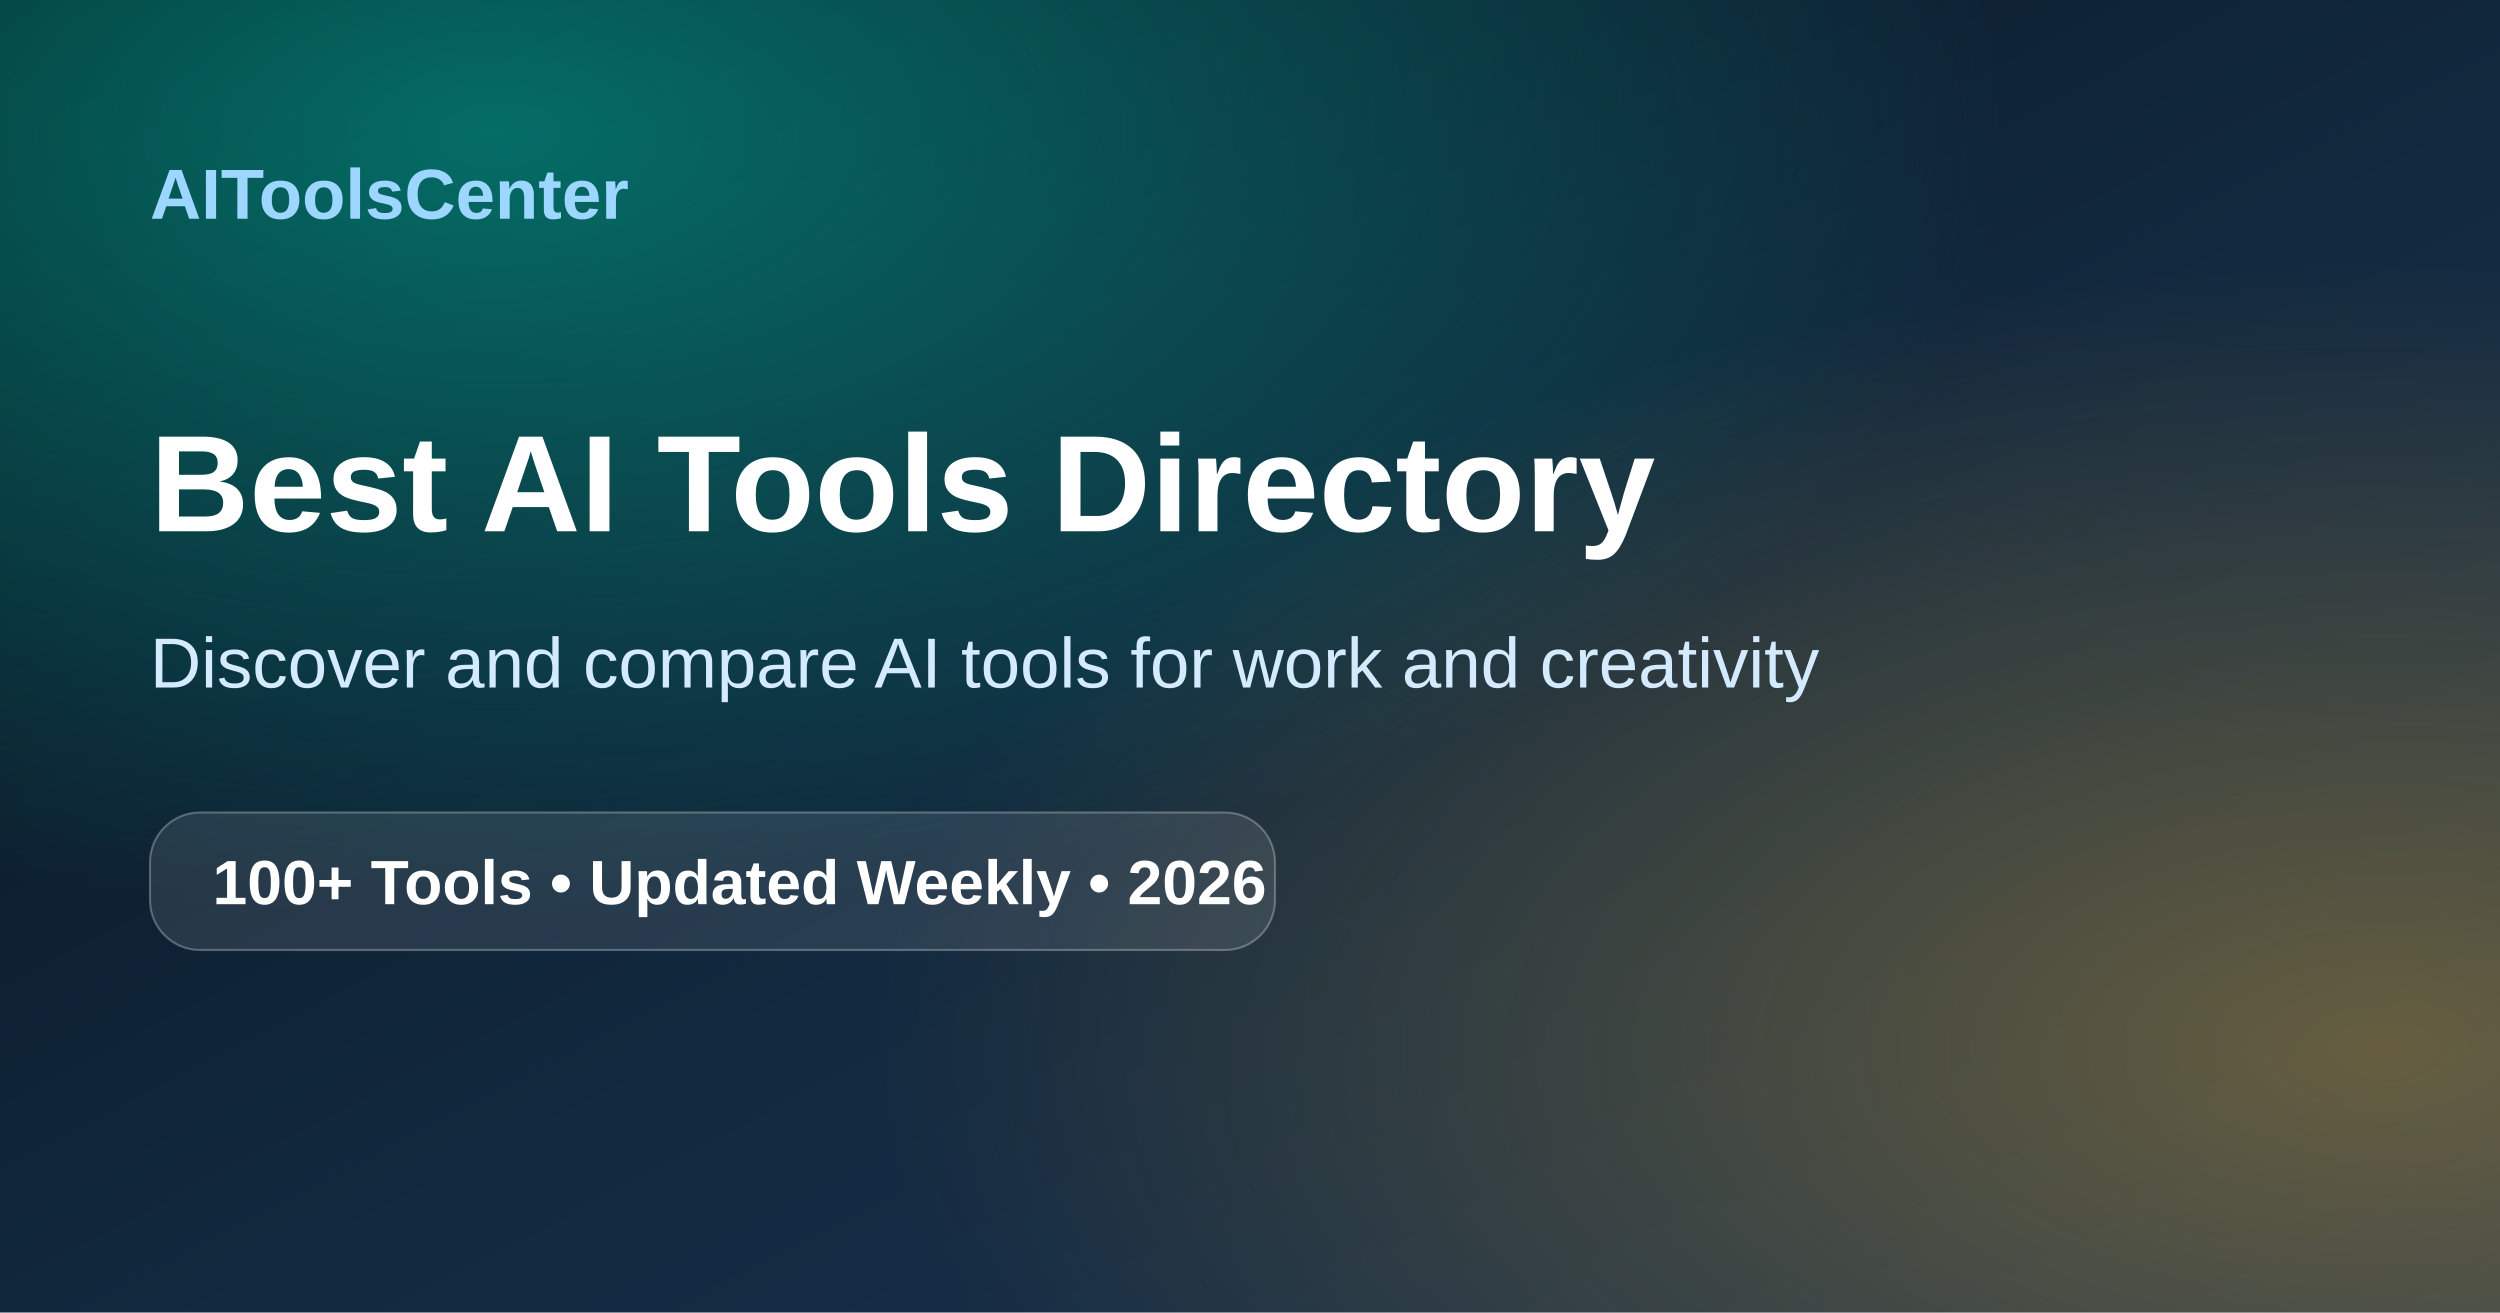
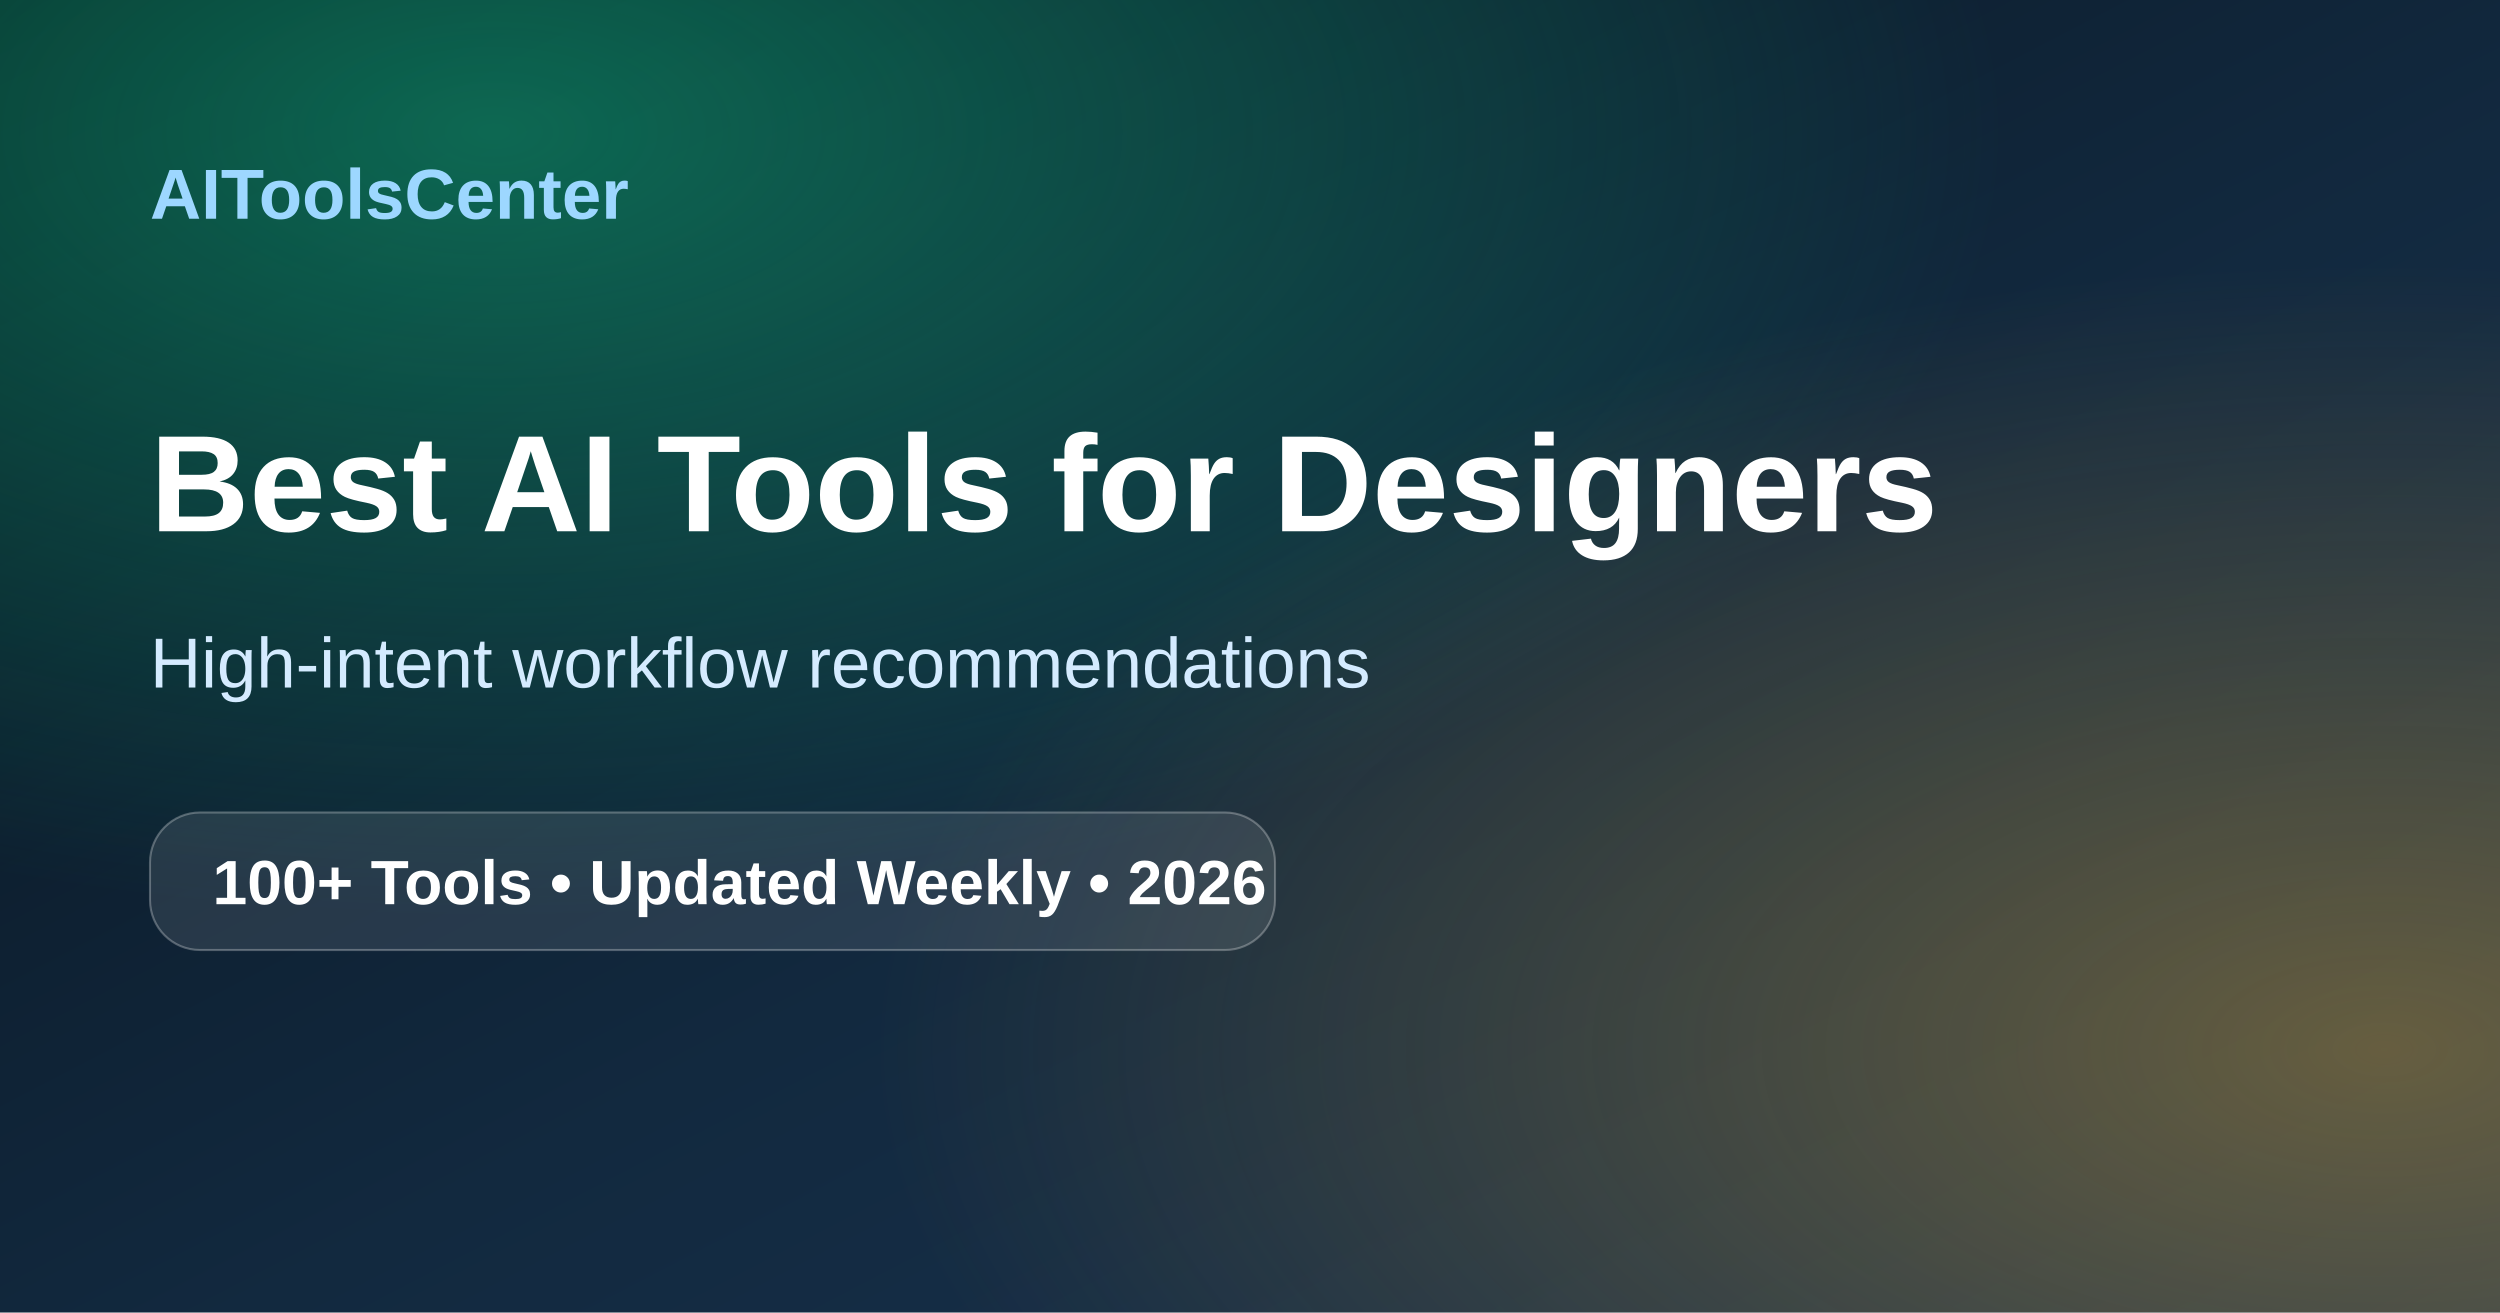
- <svg xmlns="http://www.w3.org/2000/svg" width="1200" height="630" viewBox="0 0 1200 630" role="img" aria-label="Best AI Tools Directory">
+ <svg xmlns="http://www.w3.org/2000/svg" width="1200" height="630" viewBox="0 0 1200 630" role="img" aria-label="Best AI Tools for Designers">
  <defs>
    <linearGradient id="bg" x1="0%" y1="0%" x2="100%" y2="100%">
      <stop offset="0%" stop-color="#06111a" />
      <stop offset="55%" stop-color="#12293f" />
      <stop offset="100%" stop-color="#1a3350" />
    </linearGradient>
    <radialGradient id="glowA" cx="20%" cy="10%" r="60%">
-       <stop offset="0%" stop-color="#00c2a8" stop-opacity="0.5" />
-       <stop offset="100%" stop-color="#00c2a8" stop-opacity="0" />
+       <stop offset="0%" stop-color="#10b981" stop-opacity="0.5" />
+       <stop offset="100%" stop-color="#10b981" stop-opacity="0" />
    </radialGradient>
    <radialGradient id="glowB" cx="95%" cy="80%" r="60%">
      <stop offset="0%" stop-color="#f7b32b" stop-opacity="0.35" />
      <stop offset="100%" stop-color="#f7b32b" stop-opacity="0" />
    </radialGradient>
  </defs>
  <rect width="1200" height="630" fill="url(#bg)" />
  <rect width="1200" height="630" fill="url(#glowA)" />
  <rect width="1200" height="630" fill="url(#glowB)" />
  <g>
    <text x="72" y="105" fill="#9dd7ff" font-size="34" font-family="Arial, Helvetica, sans-serif" font-weight="700">AIToolsCenter</text>
-     <text x="72" y="255" fill="#ffffff" font-size="66" font-family="Arial, Helvetica, sans-serif" font-weight="800">Best AI Tools Directory</text>
-     <text x="72" y="330" fill="#d4ebff" font-size="34" font-family="Arial, Helvetica, sans-serif" font-weight="500">Discover and compare AI tools for work and creativity</text>
+     <text x="72" y="255" fill="#ffffff" font-size="66" font-family="Arial, Helvetica, sans-serif" font-weight="800">Best AI Tools for Designers</text>
+     <text x="72" y="330" fill="#d4ebff" font-size="34" font-family="Arial, Helvetica, sans-serif" font-weight="500">High-intent workflow recommendations</text>
    <rect x="72" y="390" rx="24" ry="24" width="540" height="66" fill="rgba(255,255,255,0.1)" stroke="rgba(255,255,255,0.28)" />
    <text x="102" y="434" fill="#ffffff" font-size="30" font-family="Arial, Helvetica, sans-serif" font-weight="700">100+ Tools • Updated Weekly • 2026</text>
  </g>
</svg>
